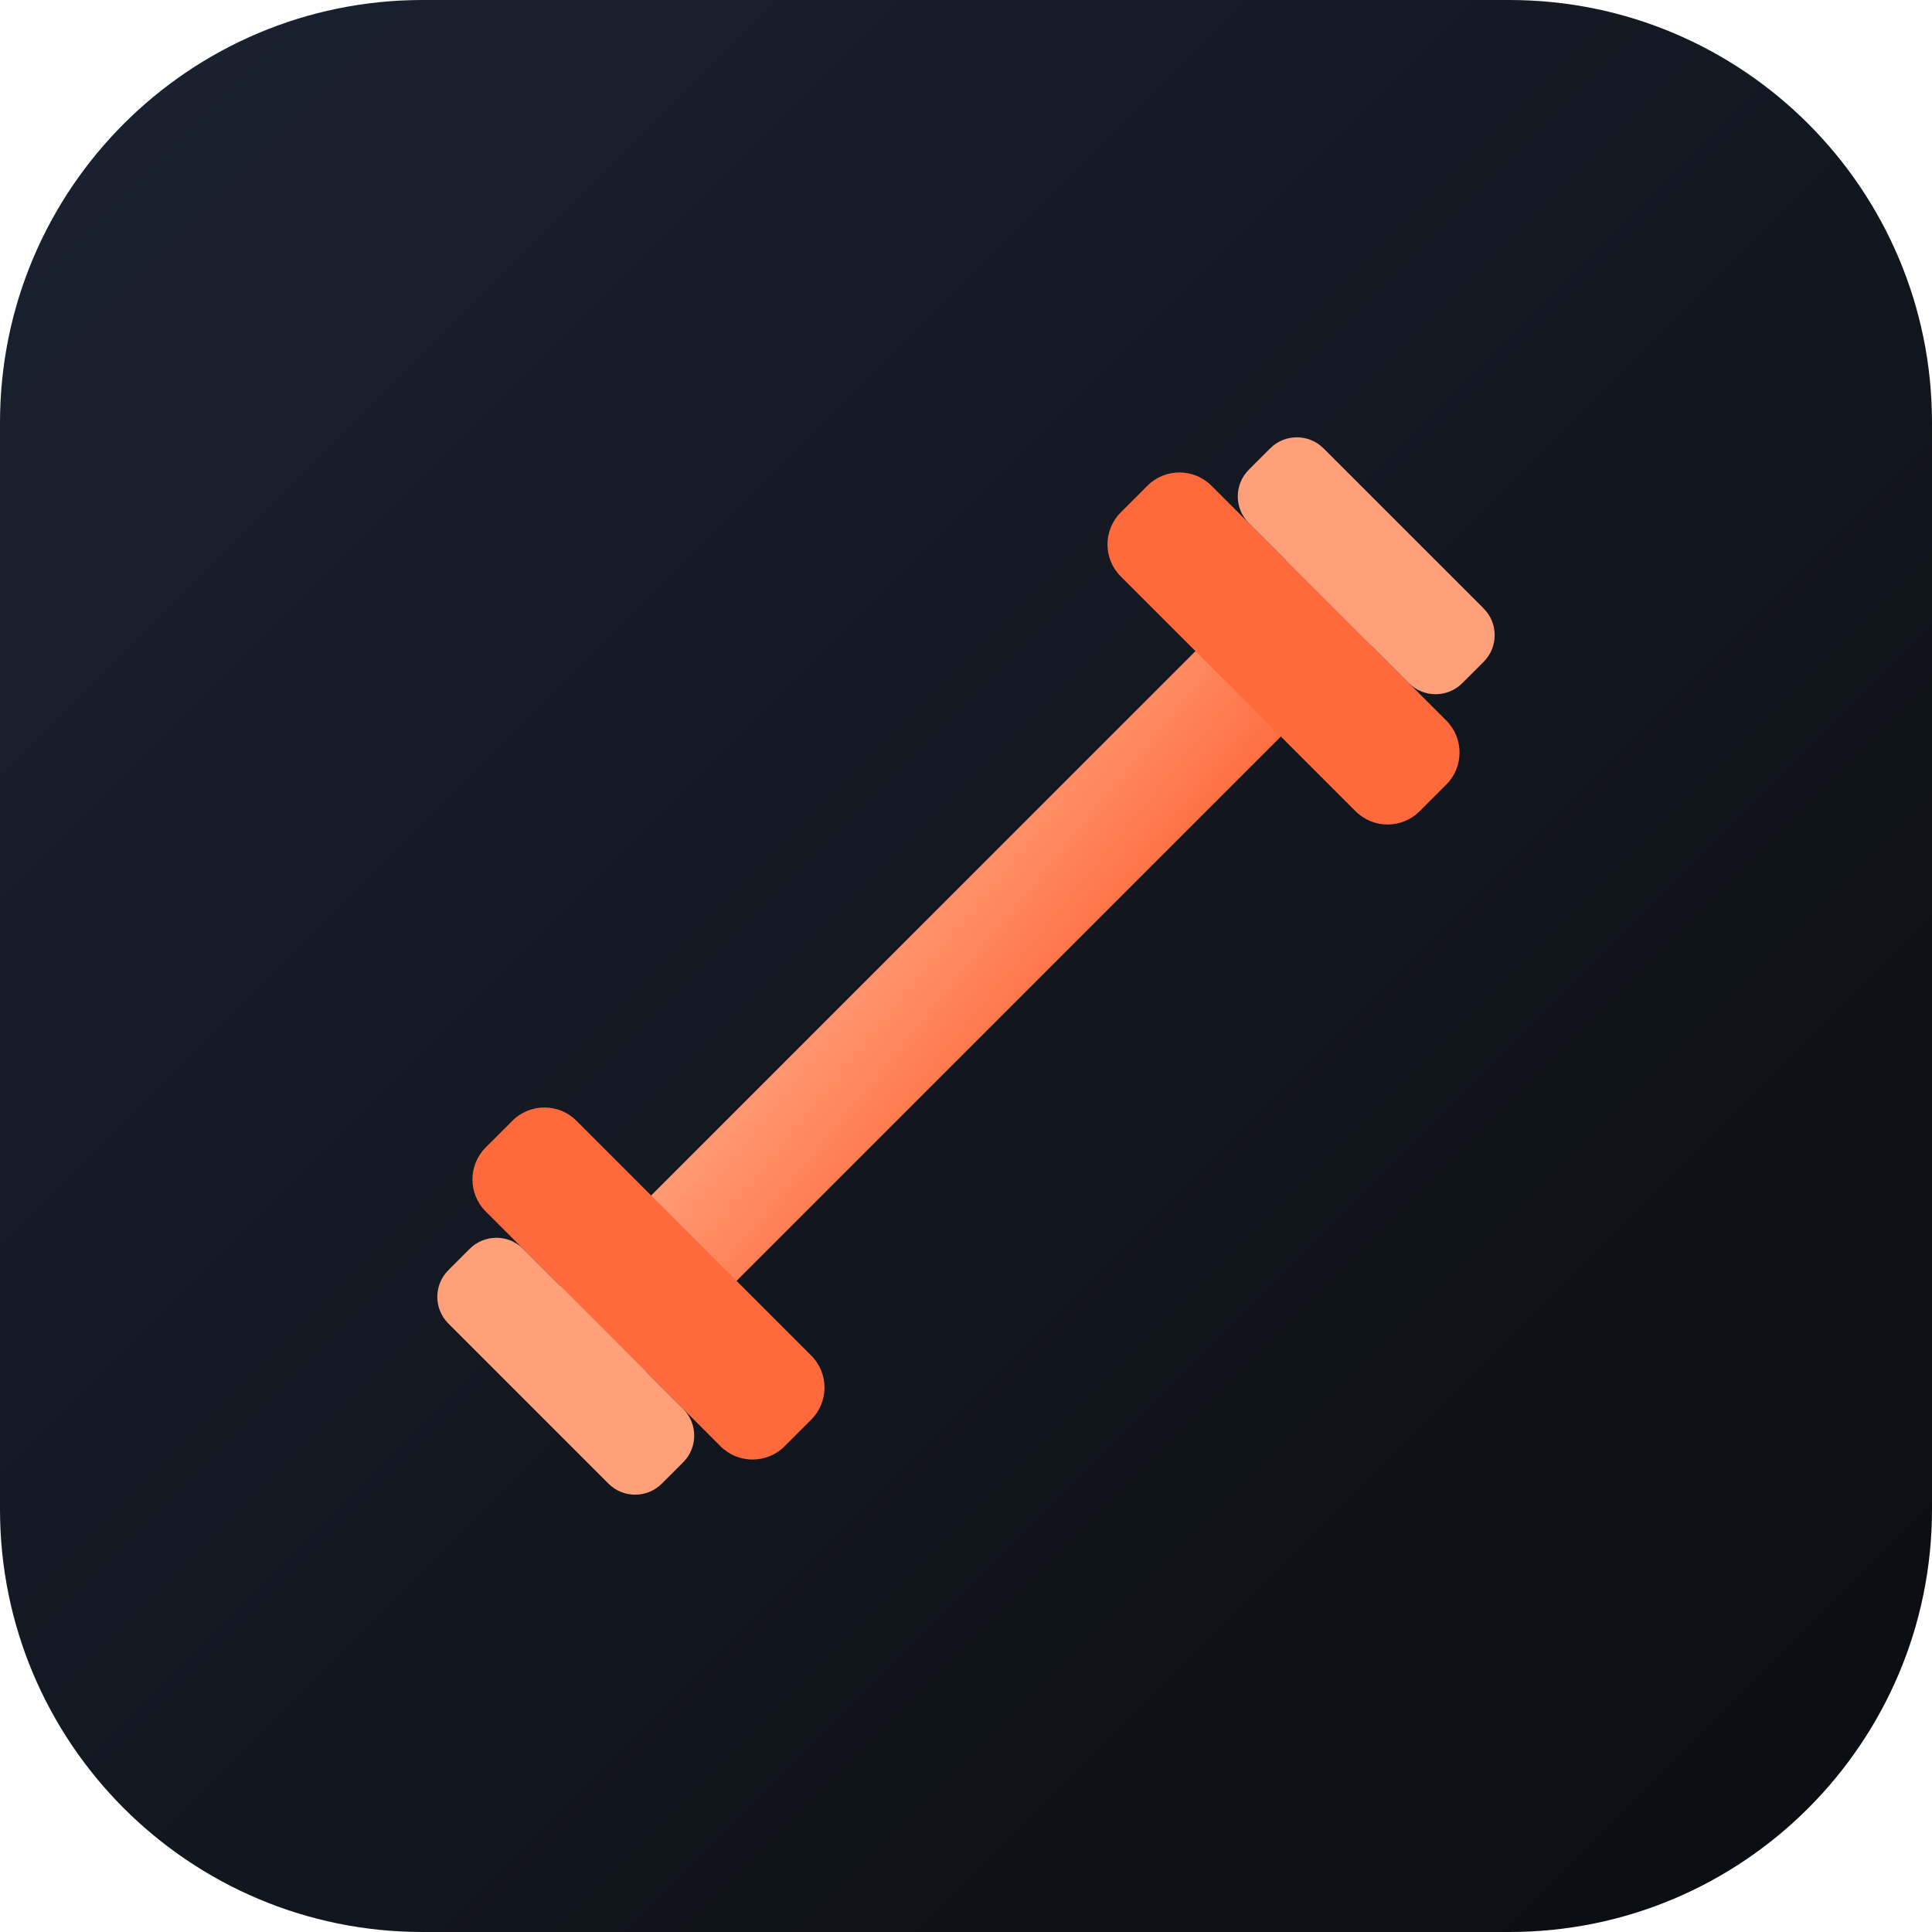
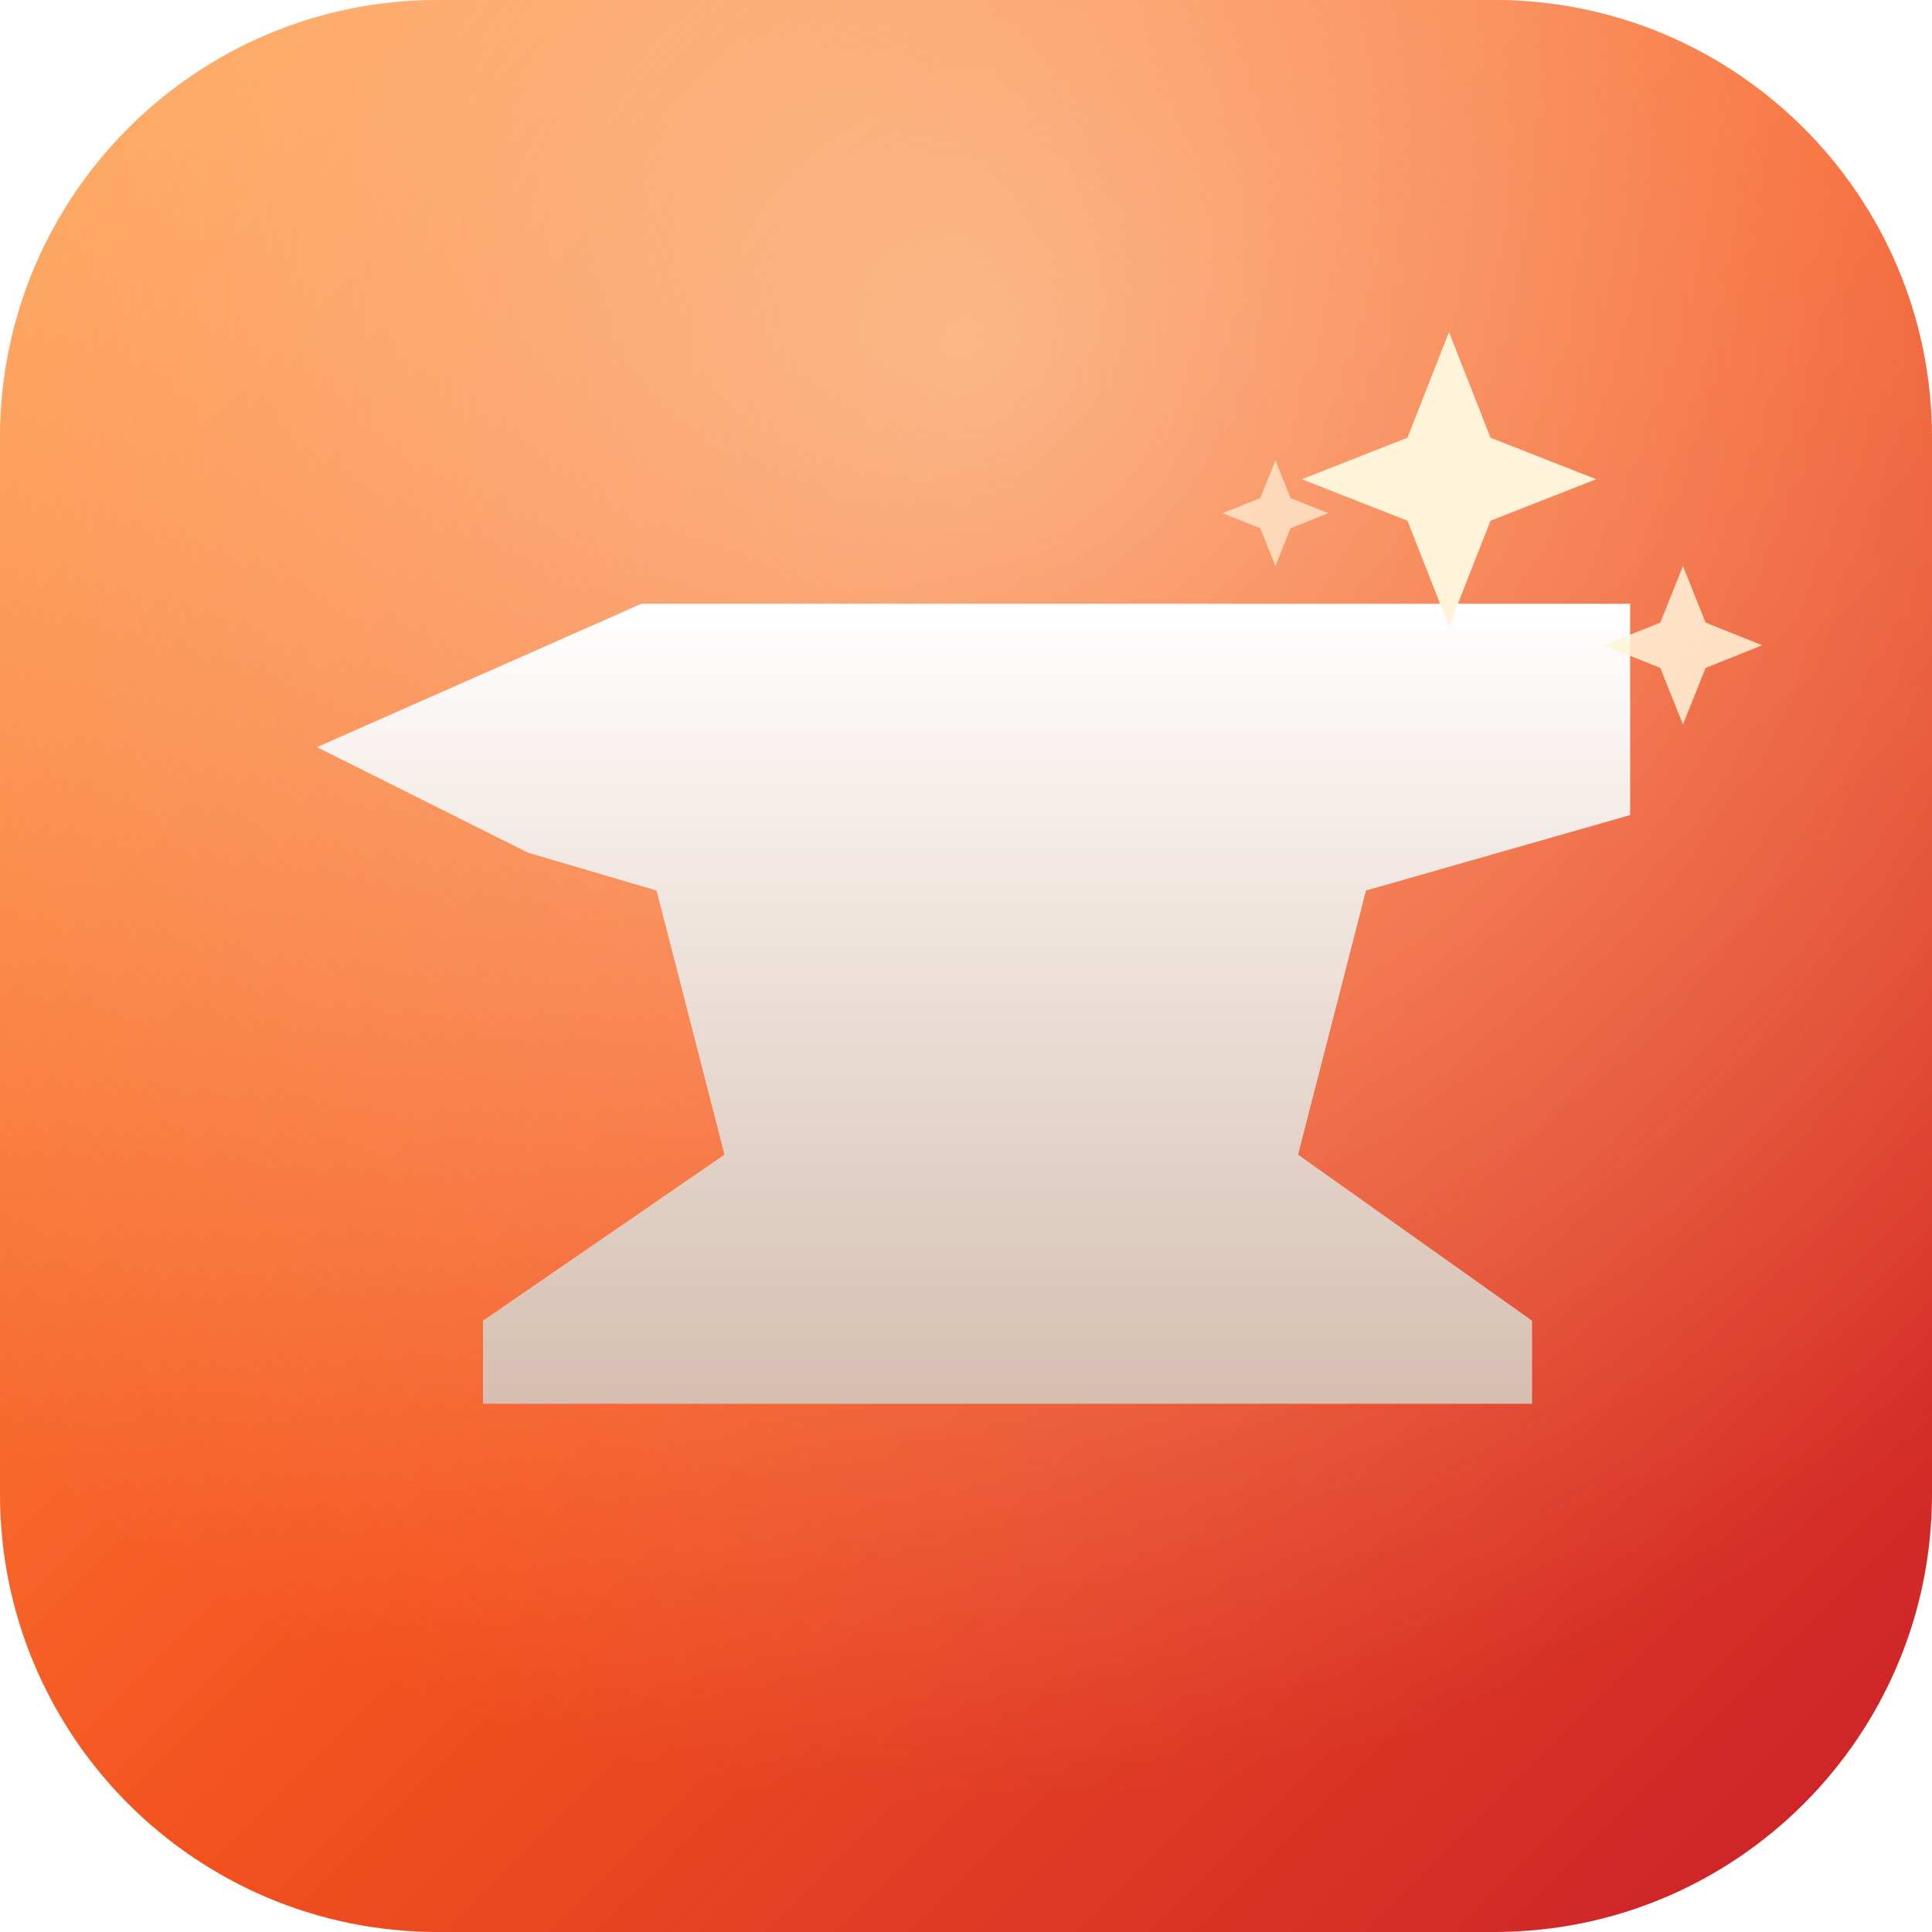
<svg xmlns="http://www.w3.org/2000/svg" viewBox="0 0 512 512">
  <defs>
    <linearGradient id="bg" x1="0" y1="0" x2="1" y2="1">
-       <stop offset="0" stop-color="#1b2230" />
-       <stop offset="1" stop-color="#0a0c10" />
+       <stop offset="0" stop-color="#FFA050" />
+       <stop offset=".52" stop-color="#F4531F" />
+       <stop offset="1" stop-color="#C81E2A" />
    </linearGradient>
-     <linearGradient id="bar" x1="0" y1="0" x2="1" y2="1">
-       <stop offset="0" stop-color="#ffa07a" />
-       <stop offset="1" stop-color="#ff6a3d" />
+     <radialGradient id="glow" cx=".5" cy=".18" r=".75">
+       <stop offset="0" stop-color="#FFE7C2" stop-opacity=".6" />
+       <stop offset="1" stop-color="#FFE7C2" stop-opacity="0" />
+     </radialGradient>
+     <linearGradient id="steel" x1="0" y1="0" x2="0" y2="1">
+       <stop offset="0" stop-color="#FFFFFF" />
+       <stop offset="1" stop-color="#FFE3D2" />
+     </linearGradient>
+     <linearGradient id="shade" x1="0" y1="0" x2="0" y2="1">
+       <stop offset="0" stop-color="#000" stop-opacity="0" />
+       <stop offset="1" stop-color="#000" stop-opacity=".16" />
    </linearGradient>
  </defs>
-   <rect width="512" height="512" rx="112" fill="url(#bg)" />
-   <g transform="rotate(-45 256 256)">
-     <rect x="96" y="240" width="320" height="32" rx="16" fill="url(#bar)" />
-     <rect x="120" y="200" width="34" height="112" rx="12" fill="#ff6a3d" />
-     <rect x="92" y="216" width="28" height="80" rx="10" fill="#ffa07a" />
-     <rect x="358" y="200" width="34" height="112" rx="12" fill="#ff6a3d" />
-     <rect x="392" y="216" width="28" height="80" rx="10" fill="#ffa07a" />
-   </g>
+   <rect width="512" height="512" rx="116" fill="url(#bg)" />
+   <rect width="512" height="512" rx="116" fill="url(#glow)" />
+   <path fill="url(#steel)" d="M84 198 L170 160 H432 V216 L362 236 L344 306 L406 350 V372 H128 V350 L192 306 L174 236 L140 226 Z" />
+   <path fill="url(#shade)" d="M84 198 L170 160 H432 V216 L362 236 L344 306 L406 350 V372 H128 V350 L192 306 L174 236 L140 226 Z" />
+   <path fill="#FFF4DA" d="M384 88l11 28 28 11-28 11-11 28-11-28-28-11 28-11z" />
+   <path fill="#FFF4DA" opacity=".85" d="M446 150l6 15 15 6-15 6-6 15-6-15-15-6 15-6z" />
+   <path fill="#FFF4DA" opacity=".7" d="M338 122l4 10 10 4-10 4-4 10-4-10-10-4 10-4z" />
</svg>
